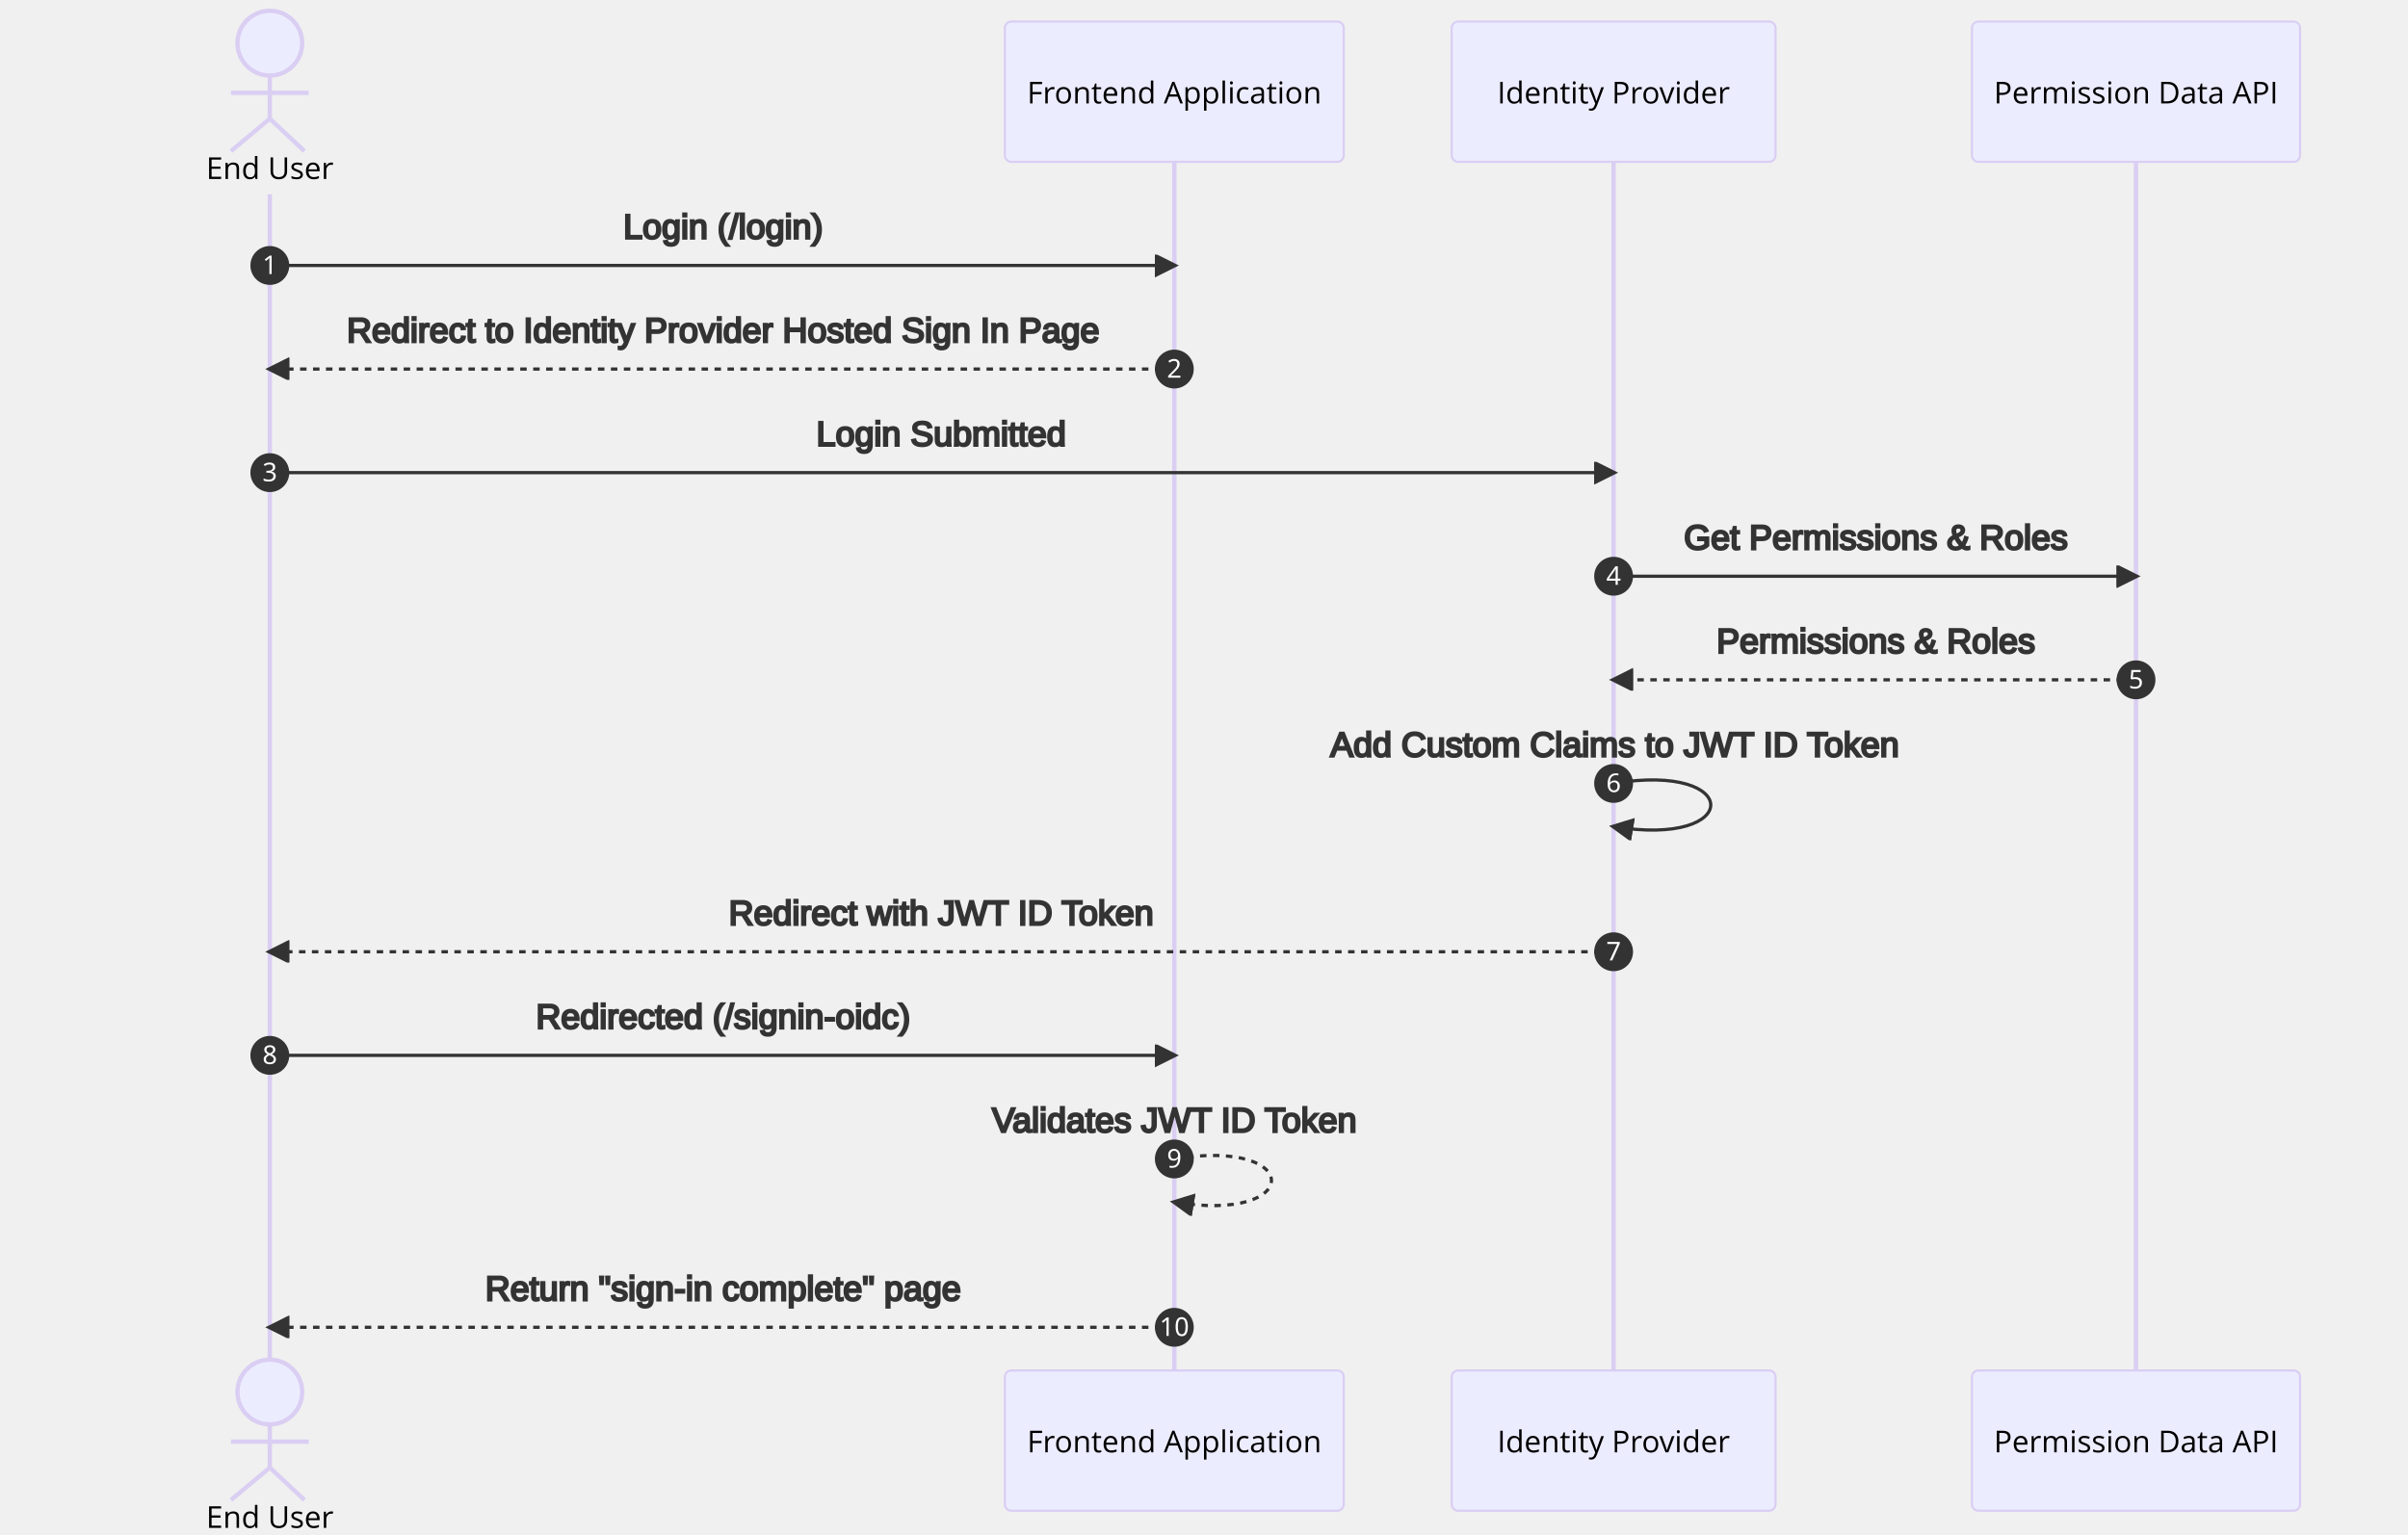
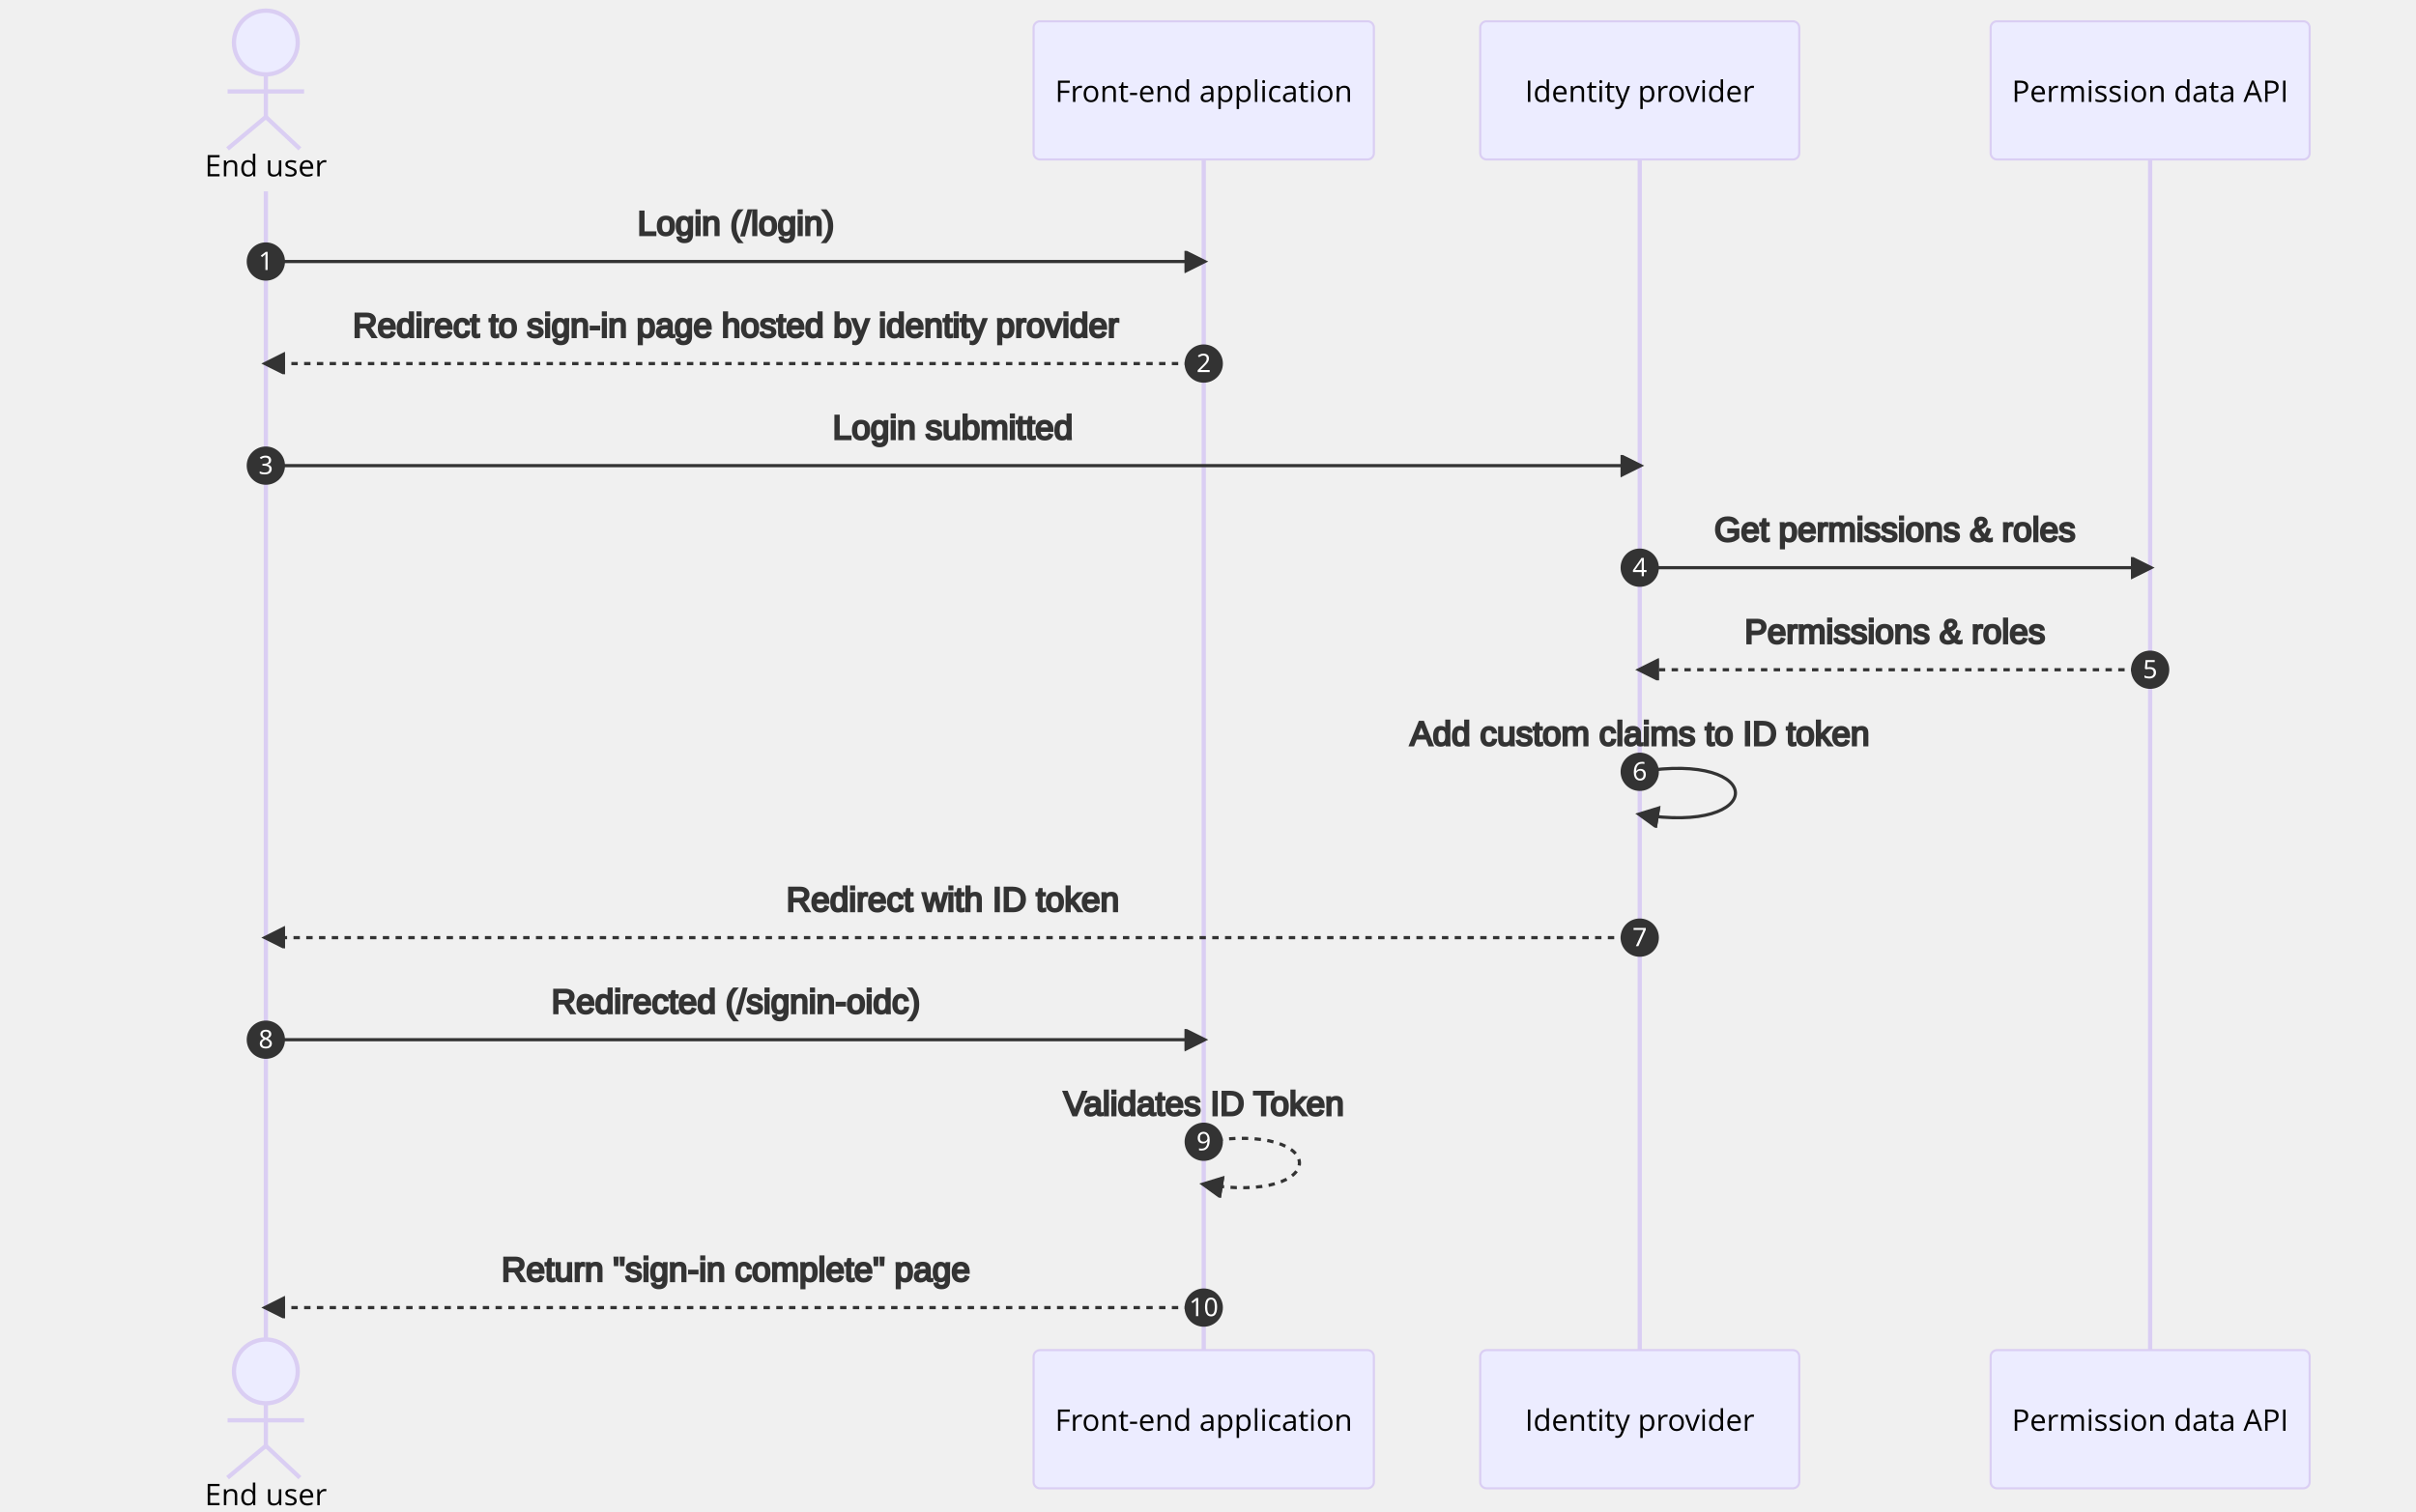
- <svg xmlns="http://www.w3.org/2000/svg" aria-labelledby="chart-title-graph-div chart-desc-graph-div" role="img" viewBox="-50 -10 1115.5 711" style="max-width: 1115.5px;" height="711" width="100%" id="graph-div">
+ <svg xmlns="http://www.w3.org/2000/svg" aria-labelledby="chart-title-graph-div chart-desc-graph-div" role="img" viewBox="-50 -10 1136 711" style="max-width: 1136px;" height="711" width="100%" id="graph-div">
  <style>#graph-div {font-family:"trebuchet ms",verdana,arial,sans-serif;font-size:16px;fill:#333;}#graph-div .error-icon{fill:#552222;}#graph-div .error-text{fill:#552222;stroke:#552222;}#graph-div .edge-thickness-normal{stroke-width:2px;}#graph-div .edge-thickness-thick{stroke-width:3.5px;}#graph-div .edge-pattern-solid{stroke-dasharray:0;}#graph-div .edge-pattern-dashed{stroke-dasharray:3;}#graph-div .edge-pattern-dotted{stroke-dasharray:2;}#graph-div .marker{fill:#333333;stroke:#333333;}#graph-div .marker.cross{stroke:#333333;}#graph-div svg{font-family:"trebuchet ms",verdana,arial,sans-serif;font-size:16px;}#graph-div .actor{stroke:hsl(259.626, 59.777%, 87.902%);fill:#ECECFF;}#graph-div text.actor&gt;tspan{fill:black;stroke:none;}#graph-div .actor-line{stroke:grey;}#graph-div .messageLine0{stroke-width:1.5;stroke-dasharray:none;stroke:#333;}#graph-div .messageLine1{stroke-width:1.5;stroke-dasharray:2,2;stroke:#333;}#graph-div #arrowhead path{fill:#333;stroke:#333;}#graph-div .sequenceNumber{fill:white;}#graph-div #sequencenumber{fill:#333;}#graph-div #crosshead path{fill:#333;stroke:#333;}#graph-div .messageText{fill:#333;stroke:#333;}#graph-div .labelBox{stroke:hsl(259.626, 59.777%, 87.902%);fill:#ECECFF;}#graph-div .labelText,#graph-div .labelText&gt;tspan{fill:black;stroke:none;}#graph-div .loopText,#graph-div .loopText&gt;tspan{fill:black;stroke:none;}#graph-div .loopLine{stroke-width:2px;stroke-dasharray:2,2;stroke:hsl(259.626, 59.777%, 87.902%);fill:hsl(259.626, 59.777%, 87.902%);}#graph-div .note{stroke:#aaaa33;fill:#fff5ad;}#graph-div .noteText,#graph-div .noteText&gt;tspan{fill:black;stroke:none;}#graph-div .activation0{fill:#f4f4f4;stroke:#666;}#graph-div .activation1{fill:#f4f4f4;stroke:#666;}#graph-div .activation2{fill:#f4f4f4;stroke:#666;}#graph-div .actorPopupMenu{position:absolute;}#graph-div .actorPopupMenuPanel{position:absolute;fill:#ECECFF;box-shadow:0px 8px 16px 0px rgba(0,0,0,0.2);filter:drop-shadow(3px 5px 2px rgb(0 0 0 / 0.4));}#graph-div .actor-man line{stroke:hsl(259.626, 59.777%, 87.902%);fill:#ECECFF;}#graph-div .actor-man circle,#graph-div line{stroke:hsl(259.626, 59.777%, 87.902%);fill:#ECECFF;stroke-width:2px;}#graph-div :root{--mermaid-font-family:"trebuchet ms",verdana,arial,sans-serif;}</style>
  <g />
  <defs>
    <symbol height="24" width="24" id="computer">
      <path d="M2 2v13h20v-13h-20zm18 11h-16v-9h16v9zm-10.228 6l.466-1h3.524l.467 1h-4.457zm14.228 3h-24l2-6h2.104l-1.33 4h18.45l-1.297-4h2.073l2 6zm-5-10h-14v-7h14v7z" transform="scale(.5)" />
    </symbol>
  </defs>
  <defs>
    <symbol clip-rule="evenodd" fill-rule="evenodd" id="database">
      <path d="M12.258.001l.256.004.255.005.253.008.251.01.249.012.247.015.246.016.242.019.241.02.239.023.236.024.233.027.231.028.229.031.225.032.223.034.22.036.217.038.214.04.211.041.208.043.205.045.201.046.198.048.194.05.191.051.187.053.183.054.18.056.175.057.172.059.168.06.163.061.16.063.155.064.15.066.074.033.073.033.071.034.07.034.069.035.068.035.067.035.066.035.064.036.064.036.062.036.06.036.06.037.058.037.058.037.055.038.055.038.053.038.052.038.051.039.05.039.048.039.047.039.045.04.044.04.043.04.041.04.04.041.039.041.037.041.036.041.034.041.033.042.032.042.03.042.029.042.027.042.026.043.024.043.023.043.021.043.02.043.018.044.017.043.015.044.013.044.012.044.011.045.009.044.007.045.006.045.004.045.002.045.001.045v17l-.001.045-.002.045-.004.045-.006.045-.007.045-.009.044-.011.045-.012.044-.013.044-.015.044-.017.043-.018.044-.02.043-.021.043-.023.043-.024.043-.026.043-.027.042-.029.042-.03.042-.032.042-.033.042-.034.041-.036.041-.037.041-.039.041-.04.041-.041.04-.043.04-.044.04-.045.04-.047.039-.048.039-.05.039-.051.039-.052.038-.053.038-.055.038-.055.038-.058.037-.058.037-.06.037-.06.036-.062.036-.064.036-.064.036-.066.035-.067.035-.068.035-.069.035-.07.034-.071.034-.073.033-.074.033-.15.066-.155.064-.16.063-.163.061-.168.06-.172.059-.175.057-.18.056-.183.054-.187.053-.191.051-.194.05-.198.048-.201.046-.205.045-.208.043-.211.041-.214.04-.217.038-.22.036-.223.034-.225.032-.229.031-.231.028-.233.027-.236.024-.239.023-.241.02-.242.019-.246.016-.247.015-.249.012-.251.01-.253.008-.255.005-.256.004-.258.001-.258-.001-.256-.004-.255-.005-.253-.008-.251-.01-.249-.012-.247-.015-.245-.016-.243-.019-.241-.02-.238-.023-.236-.024-.234-.027-.231-.028-.228-.031-.226-.032-.223-.034-.22-.036-.217-.038-.214-.04-.211-.041-.208-.043-.204-.045-.201-.046-.198-.048-.195-.05-.19-.051-.187-.053-.184-.054-.179-.056-.176-.057-.172-.059-.167-.06-.164-.061-.159-.063-.155-.064-.151-.066-.074-.033-.072-.033-.072-.034-.07-.034-.069-.035-.068-.035-.067-.035-.066-.035-.064-.036-.063-.036-.062-.036-.061-.036-.06-.037-.058-.037-.057-.037-.056-.038-.055-.038-.053-.038-.052-.038-.051-.039-.049-.039-.049-.039-.046-.039-.046-.04-.044-.04-.043-.04-.041-.04-.04-.041-.039-.041-.037-.041-.036-.041-.034-.041-.033-.042-.032-.042-.03-.042-.029-.042-.027-.042-.026-.043-.024-.043-.023-.043-.021-.043-.02-.043-.018-.044-.017-.043-.015-.044-.013-.044-.012-.044-.011-.045-.009-.044-.007-.045-.006-.045-.004-.045-.002-.045-.001-.045v-17l.001-.045.002-.045.004-.045.006-.045.007-.045.009-.044.011-.045.012-.044.013-.044.015-.044.017-.043.018-.044.02-.043.021-.043.023-.043.024-.043.026-.043.027-.042.029-.042.03-.042.032-.042.033-.042.034-.041.036-.041.037-.041.039-.041.04-.041.041-.04.043-.04.044-.04.046-.04.046-.039.049-.039.049-.039.051-.039.052-.038.053-.038.055-.038.056-.038.057-.037.058-.037.06-.037.061-.036.062-.036.063-.036.064-.036.066-.035.067-.035.068-.035.069-.035.07-.034.072-.034.072-.033.074-.033.151-.066.155-.064.159-.063.164-.061.167-.06.172-.059.176-.057.179-.056.184-.054.187-.053.19-.051.195-.05.198-.048.201-.046.204-.045.208-.043.211-.041.214-.04.217-.038.22-.036.223-.034.226-.032.228-.031.231-.028.234-.027.236-.024.238-.023.241-.02.243-.019.245-.016.247-.015.249-.012.251-.01.253-.008.255-.005.256-.004.258-.001.258.001zm-9.258 20.499v.01l.001.021.003.021.004.022.005.021.006.022.007.022.009.023.01.022.011.023.012.023.013.023.015.023.016.024.017.023.018.024.019.024.021.024.022.025.023.024.024.025.052.049.056.05.061.051.066.051.07.051.075.051.079.052.084.052.088.052.092.052.097.052.102.051.105.052.11.052.114.051.119.051.123.051.127.05.131.05.135.05.139.048.144.049.147.047.152.047.155.047.16.045.163.045.167.043.171.043.176.041.178.041.183.039.187.039.19.037.194.035.197.035.202.033.204.031.209.03.212.029.216.027.219.025.222.024.226.021.23.02.233.018.236.016.24.015.243.012.246.01.249.008.253.005.256.004.259.001.26-.001.257-.004.254-.005.25-.008.247-.011.244-.012.241-.014.237-.016.233-.018.231-.021.226-.021.224-.024.22-.026.216-.027.212-.028.21-.031.205-.031.202-.034.198-.034.194-.036.191-.037.187-.039.183-.04.179-.04.175-.042.172-.043.168-.044.163-.045.16-.046.155-.046.152-.047.148-.048.143-.049.139-.049.136-.05.131-.05.126-.05.123-.051.118-.052.114-.051.11-.052.106-.052.101-.052.096-.052.092-.052.088-.053.083-.051.079-.052.074-.052.07-.051.065-.051.06-.051.056-.05.051-.05.023-.024.023-.025.021-.024.02-.024.019-.024.018-.024.017-.024.015-.023.014-.024.013-.023.012-.023.01-.023.01-.022.008-.022.006-.022.006-.022.004-.022.004-.021.001-.021.001-.021v-4.127l-.077.055-.08.053-.083.054-.085.053-.087.052-.09.052-.093.051-.095.05-.097.05-.1.049-.102.049-.105.048-.106.047-.109.047-.111.046-.114.045-.115.045-.118.044-.12.043-.122.042-.124.042-.126.041-.128.04-.13.04-.132.038-.134.038-.135.037-.138.037-.139.035-.142.035-.143.034-.144.033-.147.032-.148.031-.15.03-.151.03-.153.029-.154.027-.156.027-.158.026-.159.025-.161.024-.162.023-.163.022-.165.021-.166.02-.167.019-.169.018-.169.017-.171.016-.173.015-.173.014-.175.013-.175.012-.177.011-.178.01-.179.008-.179.008-.181.006-.182.005-.182.004-.184.003-.184.002h-.37l-.184-.002-.184-.003-.182-.004-.182-.005-.181-.006-.179-.008-.179-.008-.178-.01-.176-.011-.176-.012-.175-.013-.173-.014-.172-.015-.171-.016-.17-.017-.169-.018-.167-.019-.166-.02-.165-.021-.163-.022-.162-.023-.161-.024-.159-.025-.157-.026-.156-.027-.155-.027-.153-.029-.151-.03-.15-.03-.148-.031-.146-.032-.145-.033-.143-.034-.141-.035-.14-.035-.137-.037-.136-.037-.134-.038-.132-.038-.13-.04-.128-.04-.126-.041-.124-.042-.122-.042-.12-.044-.117-.043-.116-.045-.113-.045-.112-.046-.109-.047-.106-.047-.105-.048-.102-.049-.1-.049-.097-.05-.095-.05-.093-.052-.09-.051-.087-.052-.085-.053-.083-.054-.08-.054-.077-.054v4.127zm0-5.654v.011l.001.021.003.021.004.021.005.022.006.022.007.022.009.022.01.022.011.023.012.023.013.023.015.024.016.023.017.024.018.024.019.024.021.024.022.024.023.025.024.024.052.05.056.05.061.05.066.051.07.051.075.052.079.051.084.052.088.052.092.052.097.052.102.052.105.052.11.051.114.051.119.052.123.05.127.051.131.05.135.049.139.049.144.048.147.048.152.047.155.046.16.045.163.045.167.044.171.042.176.042.178.04.183.04.187.038.19.037.194.036.197.034.202.033.204.032.209.03.212.028.216.027.219.025.222.024.226.022.23.02.233.018.236.016.24.014.243.012.246.01.249.008.253.006.256.003.259.001.26-.001.257-.003.254-.006.25-.008.247-.01.244-.012.241-.015.237-.016.233-.018.231-.02.226-.022.224-.024.22-.025.216-.027.212-.029.21-.03.205-.032.202-.033.198-.035.194-.036.191-.037.187-.039.183-.039.179-.041.175-.042.172-.043.168-.044.163-.045.16-.045.155-.047.152-.047.148-.048.143-.048.139-.05.136-.049.131-.05.126-.051.123-.051.118-.051.114-.052.11-.052.106-.052.101-.052.096-.052.092-.052.088-.052.083-.052.079-.052.074-.051.07-.052.065-.051.06-.05.056-.051.051-.049.023-.025.023-.024.021-.025.02-.024.019-.024.018-.024.017-.024.015-.023.014-.023.013-.024.012-.022.01-.023.01-.023.008-.022.006-.022.006-.022.004-.021.004-.022.001-.021.001-.021v-4.139l-.077.054-.08.054-.083.054-.085.052-.087.053-.09.051-.093.051-.095.051-.097.05-.1.049-.102.049-.105.048-.106.047-.109.047-.111.046-.114.045-.115.044-.118.044-.12.044-.122.042-.124.042-.126.041-.128.04-.13.039-.132.039-.134.038-.135.037-.138.036-.139.036-.142.035-.143.033-.144.033-.147.033-.148.031-.15.03-.151.03-.153.028-.154.028-.156.027-.158.026-.159.025-.161.024-.162.023-.163.022-.165.021-.166.02-.167.019-.169.018-.169.017-.171.016-.173.015-.173.014-.175.013-.175.012-.177.011-.178.009-.179.009-.179.007-.181.007-.182.005-.182.004-.184.003-.184.002h-.37l-.184-.002-.184-.003-.182-.004-.182-.005-.181-.007-.179-.007-.179-.009-.178-.009-.176-.011-.176-.012-.175-.013-.173-.014-.172-.015-.171-.016-.17-.017-.169-.018-.167-.019-.166-.02-.165-.021-.163-.022-.162-.023-.161-.024-.159-.025-.157-.026-.156-.027-.155-.028-.153-.028-.151-.03-.15-.03-.148-.031-.146-.033-.145-.033-.143-.033-.141-.035-.14-.036-.137-.036-.136-.037-.134-.038-.132-.039-.13-.039-.128-.04-.126-.041-.124-.042-.122-.043-.12-.043-.117-.044-.116-.044-.113-.046-.112-.046-.109-.046-.106-.047-.105-.048-.102-.049-.1-.049-.097-.05-.095-.051-.093-.051-.09-.051-.087-.053-.085-.052-.083-.054-.08-.054-.077-.054v4.139zm0-5.666v.011l.001.02.003.022.004.021.005.022.006.021.007.022.009.023.01.022.011.023.012.023.013.023.015.023.016.024.017.024.018.023.019.024.021.025.022.024.023.024.024.025.052.05.056.05.061.05.066.051.07.051.075.052.079.051.084.052.088.052.092.052.097.052.102.052.105.051.11.052.114.051.119.051.123.051.127.05.131.05.135.05.139.049.144.048.147.048.152.047.155.046.16.045.163.045.167.043.171.043.176.042.178.04.183.04.187.038.19.037.194.036.197.034.202.033.204.032.209.03.212.028.216.027.219.025.222.024.226.021.23.02.233.018.236.017.24.014.243.012.246.01.249.008.253.006.256.003.259.001.26-.001.257-.003.254-.006.25-.008.247-.01.244-.013.241-.014.237-.016.233-.018.231-.02.226-.022.224-.024.22-.025.216-.027.212-.029.21-.03.205-.032.202-.033.198-.035.194-.036.191-.037.187-.039.183-.039.179-.041.175-.042.172-.043.168-.044.163-.045.16-.045.155-.047.152-.047.148-.048.143-.049.139-.049.136-.049.131-.051.126-.05.123-.051.118-.052.114-.051.11-.052.106-.052.101-.052.096-.052.092-.052.088-.052.083-.052.079-.052.074-.052.07-.051.065-.051.06-.051.056-.05.051-.049.023-.025.023-.025.021-.024.02-.024.019-.024.018-.024.017-.024.015-.023.014-.024.013-.023.012-.023.01-.022.01-.023.008-.022.006-.022.006-.022.004-.022.004-.021.001-.021.001-.021v-4.153l-.077.054-.08.054-.083.053-.085.053-.087.053-.09.051-.093.051-.095.051-.097.05-.1.049-.102.048-.105.048-.106.048-.109.046-.111.046-.114.046-.115.044-.118.044-.12.043-.122.043-.124.042-.126.041-.128.04-.13.039-.132.039-.134.038-.135.037-.138.036-.139.036-.142.034-.143.034-.144.033-.147.032-.148.032-.15.03-.151.03-.153.028-.154.028-.156.027-.158.026-.159.024-.161.024-.162.023-.163.023-.165.021-.166.02-.167.019-.169.018-.169.017-.171.016-.173.015-.173.014-.175.013-.175.012-.177.01-.178.01-.179.009-.179.007-.181.006-.182.006-.182.004-.184.003-.184.001-.185.001-.185-.001-.184-.001-.184-.003-.182-.004-.182-.006-.181-.006-.179-.007-.179-.009-.178-.01-.176-.01-.176-.012-.175-.013-.173-.014-.172-.015-.171-.016-.17-.017-.169-.018-.167-.019-.166-.02-.165-.021-.163-.023-.162-.023-.161-.024-.159-.024-.157-.026-.156-.027-.155-.028-.153-.028-.151-.03-.15-.03-.148-.032-.146-.032-.145-.033-.143-.034-.141-.034-.14-.036-.137-.036-.136-.037-.134-.038-.132-.039-.13-.039-.128-.041-.126-.041-.124-.041-.122-.043-.12-.043-.117-.044-.116-.044-.113-.046-.112-.046-.109-.046-.106-.048-.105-.048-.102-.048-.1-.05-.097-.049-.095-.051-.093-.051-.09-.052-.087-.052-.085-.053-.083-.053-.08-.054-.077-.054v4.153zm8.74-8.179l-.257.004-.254.005-.25.008-.247.011-.244.012-.241.014-.237.016-.233.018-.231.021-.226.022-.224.023-.22.026-.216.027-.212.028-.21.031-.205.032-.202.033-.198.034-.194.036-.191.038-.187.038-.183.04-.179.041-.175.042-.172.043-.168.043-.163.045-.16.046-.155.046-.152.048-.148.048-.143.048-.139.049-.136.05-.131.05-.126.051-.123.051-.118.051-.114.052-.11.052-.106.052-.101.052-.096.052-.092.052-.088.052-.083.052-.079.052-.074.051-.07.052-.065.051-.06.05-.056.05-.051.05-.023.025-.023.024-.021.024-.02.025-.019.024-.018.024-.017.023-.015.024-.014.023-.013.023-.012.023-.01.023-.01.022-.008.022-.006.023-.006.021-.004.022-.004.021-.001.021-.001.021.001.021.001.021.004.021.004.022.006.021.006.023.008.022.01.022.01.023.012.023.013.023.014.023.015.024.017.023.018.024.019.024.02.025.021.024.023.024.023.025.051.05.056.05.06.05.065.051.07.052.074.051.079.052.083.052.088.052.092.052.096.052.101.052.106.052.11.052.114.052.118.051.123.051.126.051.131.05.136.05.139.049.143.048.148.048.152.048.155.046.16.046.163.045.168.043.172.043.175.042.179.041.183.04.187.038.191.038.194.036.198.034.202.033.205.032.21.031.212.028.216.027.22.026.224.023.226.022.231.021.233.018.237.016.241.014.244.012.247.011.25.008.254.005.257.004.26.001.26-.001.257-.004.254-.005.25-.008.247-.011.244-.012.241-.014.237-.016.233-.018.231-.021.226-.022.224-.023.22-.026.216-.027.212-.028.21-.031.205-.032.202-.033.198-.034.194-.036.191-.038.187-.038.183-.04.179-.041.175-.042.172-.043.168-.043.163-.045.16-.046.155-.046.152-.048.148-.048.143-.048.139-.049.136-.05.131-.05.126-.051.123-.051.118-.051.114-.052.11-.052.106-.052.101-.052.096-.052.092-.052.088-.052.083-.052.079-.052.074-.051.07-.052.065-.051.06-.05.056-.05.051-.05.023-.025.023-.024.021-.024.02-.025.019-.024.018-.024.017-.023.015-.024.014-.023.013-.023.012-.023.01-.023.01-.022.008-.022.006-.023.006-.021.004-.022.004-.021.001-.021.001-.021-.001-.021-.001-.021-.004-.021-.004-.022-.006-.021-.006-.023-.008-.022-.01-.022-.01-.023-.012-.023-.013-.023-.014-.023-.015-.024-.017-.023-.018-.024-.019-.024-.02-.025-.021-.024-.023-.024-.023-.025-.051-.05-.056-.05-.06-.05-.065-.051-.07-.052-.074-.051-.079-.052-.083-.052-.088-.052-.092-.052-.096-.052-.101-.052-.106-.052-.11-.052-.114-.052-.118-.051-.123-.051-.126-.051-.131-.05-.136-.05-.139-.049-.143-.048-.148-.048-.152-.048-.155-.046-.16-.046-.163-.045-.168-.043-.172-.043-.175-.042-.179-.041-.183-.04-.187-.038-.191-.038-.194-.036-.198-.034-.202-.033-.205-.032-.21-.031-.212-.028-.216-.027-.22-.026-.224-.023-.226-.022-.231-.021-.233-.018-.237-.016-.241-.014-.244-.012-.247-.011-.25-.008-.254-.005-.257-.004-.26-.001-.26.001z" transform="scale(.5)" />
    </symbol>
  </defs>
  <defs>
    <symbol height="24" width="24" id="clock">
      <path d="M12 2c5.514 0 10 4.486 10 10s-4.486 10-10 10-10-4.486-10-10 4.486-10 10-10zm0-2c-6.627 0-12 5.373-12 12s5.373 12 12 12 12-5.373 12-12-5.373-12-12-12zm5.848 12.459c.202.038.202.333.001.372-1.907.361-6.045 1.111-6.547 1.111-.719 0-1.301-.582-1.301-1.301 0-.512.77-5.447 1.125-7.445.034-.192.312-.181.343.014l.985 6.238 5.394 1.011z" transform="scale(.5)" />
    </symbol>
  </defs>
-   <line stroke="#999" stroke-width="0.5px" class="200" y2="645" x2="75" y1="80" x1="75" id="actor9" />
+   <line stroke="#999" stroke-width="0.5px" class="200" y2="645" x2="75" y1="80" x1="75" id="actor177" />
  <g class="actor-man">
-     <line y2="45" x2="75" y1="25" x1="75" id="actor-man-torso9" />
-     <line y2="33" x2="93" y1="33" x1="57" id="actor-man-arms9" />
+     <line y2="45" x2="75" y1="25" x1="75" id="actor-man-torso177" />
+     <line y2="33" x2="93" y1="33" x1="57" id="actor-man-arms177" />
    <line y2="45" x2="75" y1="60" x1="57" />
    <line y2="60" x2="91" y1="45" x1="75" />
    <circle height="65" width="150" r="15" cy="10" cx="75" />
    <text style="text-anchor: middle; font-size: 14px; font-weight: 400; font-family: &quot;Open Sans&quot;, sans-serif;" class="actor" alignment-baseline="central" dominant-baseline="central" y="67.5" x="75">
-       <tspan dy="0" x="75">End User</tspan>
+       <tspan dy="0" x="75">End user</tspan>
    </text>
  </g>
  <g>
-     <line stroke="#999" stroke-width="0.5px" class="200" y2="645" x2="494" y1="5" x1="494" id="actor10" />
-     <g id="root-10">
-       <rect class="actor" ry="3" rx="3" height="65" width="157" stroke="#666" fill="#eaeaea" y="0" x="415.5" />
-       <text style="text-anchor: middle; font-size: 14px; font-weight: 400; font-family: &quot;Open Sans&quot;, sans-serif;" class="actor" alignment-baseline="central" dominant-baseline="central" y="32.5" x="494">
-         <tspan dy="0" x="494">Frontend Application</tspan>
+     <line stroke="#999" stroke-width="0.5px" class="200" y2="645" x2="516" y1="5" x1="516" id="actor178" />
+     <g id="root-178">
+       <rect class="actor" ry="3" rx="3" height="65" width="160" stroke="#666" fill="#eaeaea" y="0" x="436" />
+       <text style="text-anchor: middle; font-size: 14px; font-weight: 400; font-family: &quot;Open Sans&quot;, sans-serif;" class="actor" alignment-baseline="central" dominant-baseline="central" y="32.5" x="516">
+         <tspan dy="0" x="516">Front-end application</tspan>
      </text>
    </g>
  </g>
  <g>
-     <line stroke="#999" stroke-width="0.5px" class="200" y2="645" x2="697.5" y1="5" x1="697.5" id="actor11" />
-     <g id="root-11">
-       <rect class="actor" ry="3" rx="3" height="65" width="150" stroke="#666" fill="#eaeaea" y="0" x="622.5" />
-       <text style="text-anchor: middle; font-size: 14px; font-weight: 400; font-family: &quot;Open Sans&quot;, sans-serif;" class="actor" alignment-baseline="central" dominant-baseline="central" y="32.5" x="697.5">
-         <tspan dy="0" x="697.5">Identity Provider</tspan>
+     <line stroke="#999" stroke-width="0.5px" class="200" y2="645" x2="721" y1="5" x1="721" id="actor179" />
+     <g id="root-179">
+       <rect class="actor" ry="3" rx="3" height="65" width="150" stroke="#666" fill="#eaeaea" y="0" x="646" />
+       <text style="text-anchor: middle; font-size: 14px; font-weight: 400; font-family: &quot;Open Sans&quot;, sans-serif;" class="actor" alignment-baseline="central" dominant-baseline="central" y="32.5" x="721">
+         <tspan dy="0" x="721">Identity provider</tspan>
      </text>
    </g>
  </g>
  <g>
-     <line stroke="#999" stroke-width="0.5px" class="200" y2="645" x2="939.5" y1="5" x1="939.5" id="actor12" />
-     <g id="root-12">
-       <rect class="actor" ry="3" rx="3" height="65" width="152" stroke="#666" fill="#eaeaea" y="0" x="863.5" />
-       <text style="text-anchor: middle; font-size: 14px; font-weight: 400; font-family: &quot;Open Sans&quot;, sans-serif;" class="actor" alignment-baseline="central" dominant-baseline="central" y="32.5" x="939.5">
-         <tspan dy="0" x="939.5">Permission Data API</tspan>
+     <line stroke="#999" stroke-width="0.5px" class="200" y2="645" x2="961" y1="5" x1="961" id="actor180" />
+     <g id="root-180">
+       <rect class="actor" ry="3" rx="3" height="65" width="150" stroke="#666" fill="#eaeaea" y="0" x="886" />
+       <text style="text-anchor: middle; font-size: 14px; font-weight: 400; font-family: &quot;Open Sans&quot;, sans-serif;" class="actor" alignment-baseline="central" dominant-baseline="central" y="32.5" x="961">
+         <tspan dy="0" x="961">Permission data API</tspan>
      </text>
    </g>
  </g>
  <defs>
    <marker orient="auto" markerHeight="12" markerWidth="12" markerUnits="userSpaceOnUse" refY="5" refX="9" id="arrowhead">
      <path d="M 0 0 L 10 5 L 0 10 z" />
    </marker>
  </defs>
  <defs>
    <marker refY="4" refX="16" orient="auto" markerHeight="8" markerWidth="15" id="crosshead">
      <path style="stroke-dasharray: 0, 0;" d="M 9,2 V 6 L16,4 Z" stroke-width="1px" stroke="#000000" fill="black" />
      <path style="stroke-dasharray: 0, 0;" d="M 0,1 L 6,7 M 6,1 L 0,7" stroke-width="1px" stroke="#000000" fill="none" />
    </marker>
  </defs>
  <defs>
    <marker orient="auto" markerHeight="28" markerWidth="20" refY="7" refX="18" id="filled-head">
      <path d="M 18,7 L9,13 L14,7 L9,1 Z" />
    </marker>
  </defs>
  <defs>
    <marker orient="auto" markerHeight="40" markerWidth="60" refY="15" refX="15" id="sequencenumber">
      <circle r="6" cy="15" cx="15" />
    </marker>
  </defs>
-   <text style="font-family: &quot;trebuchet ms&quot;, verdana, arial, sans-serif; font-size: 16px; font-weight: 400;" dy="1em" class="messageText" alignment-baseline="middle" dominant-baseline="middle" text-anchor="middle" y="80" x="285">Login (/login)</text>
-   <line style="fill: none;" marker-start="url(#sequencenumber)" marker-end="url(#arrowhead)" stroke="none" stroke-width="2" class="messageLine0" y2="113" x2="494" y1="113" x1="75" />
+   <text style="font-family: &quot;trebuchet ms&quot;, verdana, arial, sans-serif; font-size: 16px; font-weight: 400;" dy="1em" class="messageText" alignment-baseline="middle" dominant-baseline="middle" text-anchor="middle" y="80" x="296">Login (/login)</text>
+   <line style="fill: none;" marker-start="url(#sequencenumber)" marker-end="url(#arrowhead)" stroke="none" stroke-width="2" class="messageLine0" y2="113" x2="516" y1="113" x1="75" />
  <text class="sequenceNumber" textLength="16px" text-anchor="middle" font-size="12px" font-family="sans-serif" y="117" x="75">1</text>
-   <text style="font-family: &quot;trebuchet ms&quot;, verdana, arial, sans-serif; font-size: 16px; font-weight: 400;" dy="1em" class="messageText" alignment-baseline="middle" dominant-baseline="middle" text-anchor="middle" y="128" x="285">Redirect to Identity Provider Hosted Sign In Page</text>
-   <line style="stroke-dasharray: 3, 3; fill: none;" marker-start="url(#sequencenumber)" marker-end="url(#arrowhead)" stroke="none" stroke-width="2" class="messageLine1" y2="161" x2="75" y1="161" x1="494" />
-   <text class="sequenceNumber" textLength="16px" text-anchor="middle" font-size="12px" font-family="sans-serif" y="165" x="494">2</text>
-   <text style="font-family: &quot;trebuchet ms&quot;, verdana, arial, sans-serif; font-size: 16px; font-weight: 400;" dy="1em" class="messageText" alignment-baseline="middle" dominant-baseline="middle" text-anchor="middle" y="176" x="386">Login Submitted</text>
-   <line style="fill: none;" marker-start="url(#sequencenumber)" marker-end="url(#arrowhead)" stroke="none" stroke-width="2" class="messageLine0" y2="209" x2="697.5" y1="209" x1="75" />
+   <text style="font-family: &quot;trebuchet ms&quot;, verdana, arial, sans-serif; font-size: 16px; font-weight: 400;" dy="1em" class="messageText" alignment-baseline="middle" dominant-baseline="middle" text-anchor="middle" y="128" x="296">Redirect to sign-in page hosted by identity provider</text>
+   <line style="stroke-dasharray: 3, 3; fill: none;" marker-start="url(#sequencenumber)" marker-end="url(#arrowhead)" stroke="none" stroke-width="2" class="messageLine1" y2="161" x2="75" y1="161" x1="516" />
+   <text class="sequenceNumber" textLength="16px" text-anchor="middle" font-size="12px" font-family="sans-serif" y="165" x="516">2</text>
+   <text style="font-family: &quot;trebuchet ms&quot;, verdana, arial, sans-serif; font-size: 16px; font-weight: 400;" dy="1em" class="messageText" alignment-baseline="middle" dominant-baseline="middle" text-anchor="middle" y="176" x="398">Login submitted</text>
+   <line style="fill: none;" marker-start="url(#sequencenumber)" marker-end="url(#arrowhead)" stroke="none" stroke-width="2" class="messageLine0" y2="209" x2="721" y1="209" x1="75" />
  <text class="sequenceNumber" textLength="16px" text-anchor="middle" font-size="12px" font-family="sans-serif" y="213" x="75">3</text>
-   <text style="font-family: &quot;trebuchet ms&quot;, verdana, arial, sans-serif; font-size: 16px; font-weight: 400;" dy="1em" class="messageText" alignment-baseline="middle" dominant-baseline="middle" text-anchor="middle" y="224" x="819">Get Permissions &amp; Roles</text>
-   <line style="fill: none;" marker-start="url(#sequencenumber)" marker-end="url(#arrowhead)" stroke="none" stroke-width="2" class="messageLine0" y2="257" x2="939.5" y1="257" x1="697.5" />
-   <text class="sequenceNumber" textLength="16px" text-anchor="middle" font-size="12px" font-family="sans-serif" y="261" x="697.5">4</text>
-   <text style="font-family: &quot;trebuchet ms&quot;, verdana, arial, sans-serif; font-size: 16px; font-weight: 400;" dy="1em" class="messageText" alignment-baseline="middle" dominant-baseline="middle" text-anchor="middle" y="272" x="819">Permissions &amp; Roles</text>
-   <line style="stroke-dasharray: 3, 3; fill: none;" marker-start="url(#sequencenumber)" marker-end="url(#arrowhead)" stroke="none" stroke-width="2" class="messageLine1" y2="305" x2="697.5" y1="305" x1="939.5" />
-   <text class="sequenceNumber" textLength="16px" text-anchor="middle" font-size="12px" font-family="sans-serif" y="309" x="939.5">5</text>
-   <text style="font-family: &quot;trebuchet ms&quot;, verdana, arial, sans-serif; font-size: 16px; font-weight: 400;" dy="1em" class="messageText" alignment-baseline="middle" dominant-baseline="middle" text-anchor="middle" y="320" x="698">Add Custom Claims to JWT ID Token</text>
-   <path style="fill: none;" marker-start="url(#sequencenumber)" marker-end="url(#arrowhead)" stroke="none" stroke-width="2" class="messageLine0" d="M 697.5,353 C 757.5,343 757.5,383 697.5,373" />
-   <text class="sequenceNumber" textLength="16px" text-anchor="middle" font-size="12px" font-family="sans-serif" y="357" x="697.5">6</text>
-   <text style="font-family: &quot;trebuchet ms&quot;, verdana, arial, sans-serif; font-size: 16px; font-weight: 400;" dy="1em" class="messageText" alignment-baseline="middle" dominant-baseline="middle" text-anchor="middle" y="398" x="386">Redirect with JWT ID Token</text>
-   <line style="stroke-dasharray: 3, 3; fill: none;" marker-start="url(#sequencenumber)" marker-end="url(#arrowhead)" stroke="none" stroke-width="2" class="messageLine1" y2="431" x2="75" y1="431" x1="697.5" />
-   <text class="sequenceNumber" textLength="16px" text-anchor="middle" font-size="12px" font-family="sans-serif" y="435" x="697.5">7</text>
-   <text style="font-family: &quot;trebuchet ms&quot;, verdana, arial, sans-serif; font-size: 16px; font-weight: 400;" dy="1em" class="messageText" alignment-baseline="middle" dominant-baseline="middle" text-anchor="middle" y="446" x="285">Redirected (/signin-oidc)</text>
-   <line style="fill: none;" marker-start="url(#sequencenumber)" marker-end="url(#arrowhead)" stroke="none" stroke-width="2" class="messageLine0" y2="479" x2="494" y1="479" x1="75" />
+   <text style="font-family: &quot;trebuchet ms&quot;, verdana, arial, sans-serif; font-size: 16px; font-weight: 400;" dy="1em" class="messageText" alignment-baseline="middle" dominant-baseline="middle" text-anchor="middle" y="224" x="841">Get permissions &amp; roles</text>
+   <line style="fill: none;" marker-start="url(#sequencenumber)" marker-end="url(#arrowhead)" stroke="none" stroke-width="2" class="messageLine0" y2="257" x2="961" y1="257" x1="721" />
+   <text class="sequenceNumber" textLength="16px" text-anchor="middle" font-size="12px" font-family="sans-serif" y="261" x="721">4</text>
+   <text style="font-family: &quot;trebuchet ms&quot;, verdana, arial, sans-serif; font-size: 16px; font-weight: 400;" dy="1em" class="messageText" alignment-baseline="middle" dominant-baseline="middle" text-anchor="middle" y="272" x="841">Permissions &amp; roles</text>
+   <line style="stroke-dasharray: 3, 3; fill: none;" marker-start="url(#sequencenumber)" marker-end="url(#arrowhead)" stroke="none" stroke-width="2" class="messageLine1" y2="305" x2="721" y1="305" x1="961" />
+   <text class="sequenceNumber" textLength="16px" text-anchor="middle" font-size="12px" font-family="sans-serif" y="309" x="961">5</text>
+   <text style="font-family: &quot;trebuchet ms&quot;, verdana, arial, sans-serif; font-size: 16px; font-weight: 400;" dy="1em" class="messageText" alignment-baseline="middle" dominant-baseline="middle" text-anchor="middle" y="320" x="721">Add custom claims to ID token</text>
+   <path style="fill: none;" marker-start="url(#sequencenumber)" marker-end="url(#arrowhead)" stroke="none" stroke-width="2" class="messageLine0" d="M 721,353 C 781,343 781,383 721,373" />
+   <text class="sequenceNumber" textLength="16px" text-anchor="middle" font-size="12px" font-family="sans-serif" y="357" x="721">6</text>
+   <text style="font-family: &quot;trebuchet ms&quot;, verdana, arial, sans-serif; font-size: 16px; font-weight: 400;" dy="1em" class="messageText" alignment-baseline="middle" dominant-baseline="middle" text-anchor="middle" y="398" x="398">Redirect with ID token</text>
+   <line style="stroke-dasharray: 3, 3; fill: none;" marker-start="url(#sequencenumber)" marker-end="url(#arrowhead)" stroke="none" stroke-width="2" class="messageLine1" y2="431" x2="75" y1="431" x1="721" />
+   <text class="sequenceNumber" textLength="16px" text-anchor="middle" font-size="12px" font-family="sans-serif" y="435" x="721">7</text>
+   <text style="font-family: &quot;trebuchet ms&quot;, verdana, arial, sans-serif; font-size: 16px; font-weight: 400;" dy="1em" class="messageText" alignment-baseline="middle" dominant-baseline="middle" text-anchor="middle" y="446" x="296">Redirected (/signin-oidc)</text>
+   <line style="fill: none;" marker-start="url(#sequencenumber)" marker-end="url(#arrowhead)" stroke="none" stroke-width="2" class="messageLine0" y2="479" x2="516" y1="479" x1="75" />
  <text class="sequenceNumber" textLength="16px" text-anchor="middle" font-size="12px" font-family="sans-serif" y="483" x="75">8</text>
-   <text style="font-family: &quot;trebuchet ms&quot;, verdana, arial, sans-serif; font-size: 16px; font-weight: 400;" dy="1em" class="messageText" alignment-baseline="middle" dominant-baseline="middle" text-anchor="middle" y="494" x="494">Validates JWT ID Token</text>
-   <path style="stroke-dasharray: 3, 3; fill: none;" marker-start="url(#sequencenumber)" marker-end="url(#arrowhead)" stroke="none" stroke-width="2" class="messageLine1" d="M 494,527 C 554,517 554,557 494,547" />
-   <text class="sequenceNumber" textLength="16px" text-anchor="middle" font-size="12px" font-family="sans-serif" y="531" x="494">9</text>
-   <text style="font-family: &quot;trebuchet ms&quot;, verdana, arial, sans-serif; font-size: 16px; font-weight: 400;" dy="1em" class="messageText" alignment-baseline="middle" dominant-baseline="middle" text-anchor="middle" y="572" x="285">Return "sign-in complete" page</text>
-   <line style="stroke-dasharray: 3, 3; fill: none;" marker-start="url(#sequencenumber)" marker-end="url(#arrowhead)" stroke="none" stroke-width="2" class="messageLine1" y2="605" x2="75" y1="605" x1="494" />
-   <text class="sequenceNumber" textLength="16px" text-anchor="middle" font-size="12px" font-family="sans-serif" y="609" x="494">10</text>
+   <text style="font-family: &quot;trebuchet ms&quot;, verdana, arial, sans-serif; font-size: 16px; font-weight: 400;" dy="1em" class="messageText" alignment-baseline="middle" dominant-baseline="middle" text-anchor="middle" y="494" x="516">Validates ID Token</text>
+   <path style="stroke-dasharray: 3, 3; fill: none;" marker-start="url(#sequencenumber)" marker-end="url(#arrowhead)" stroke="none" stroke-width="2" class="messageLine1" d="M 516,527 C 576,517 576,557 516,547" />
+   <text class="sequenceNumber" textLength="16px" text-anchor="middle" font-size="12px" font-family="sans-serif" y="531" x="516">9</text>
+   <text style="font-family: &quot;trebuchet ms&quot;, verdana, arial, sans-serif; font-size: 16px; font-weight: 400;" dy="1em" class="messageText" alignment-baseline="middle" dominant-baseline="middle" text-anchor="middle" y="572" x="296">Return "sign-in complete" page</text>
+   <line style="stroke-dasharray: 3, 3; fill: none;" marker-start="url(#sequencenumber)" marker-end="url(#arrowhead)" stroke="none" stroke-width="2" class="messageLine1" y2="605" x2="75" y1="605" x1="516" />
+   <text class="sequenceNumber" textLength="16px" text-anchor="middle" font-size="12px" font-family="sans-serif" y="609" x="516">10</text>
  <g class="actor-man">
-     <line y2="670" x2="75" y1="650" x1="75" id="actor-man-torso12" />
-     <line y2="658" x2="93" y1="658" x1="57" id="actor-man-arms12" />
+     <line y2="670" x2="75" y1="650" x1="75" id="actor-man-torso180" />
+     <line y2="658" x2="93" y1="658" x1="57" id="actor-man-arms180" />
    <line y2="670" x2="75" y1="685" x1="57" />
    <line y2="685" x2="91" y1="670" x1="75" />
    <circle height="65" width="150" r="15" cy="635" cx="75" />
    <text style="text-anchor: middle; font-size: 14px; font-weight: 400; font-family: &quot;Open Sans&quot;, sans-serif;" class="actor" alignment-baseline="central" dominant-baseline="central" y="692.5" x="75">
-       <tspan dy="0" x="75">End User</tspan>
+       <tspan dy="0" x="75">End user</tspan>
    </text>
  </g>
  <g>
-     <rect class="actor" ry="3" rx="3" height="65" width="157" stroke="#666" fill="#eaeaea" y="625" x="415.5" />
-     <text style="text-anchor: middle; font-size: 14px; font-weight: 400; font-family: &quot;Open Sans&quot;, sans-serif;" class="actor" alignment-baseline="central" dominant-baseline="central" y="657.5" x="494">
-       <tspan dy="0" x="494">Frontend Application</tspan>
+     <rect class="actor" ry="3" rx="3" height="65" width="160" stroke="#666" fill="#eaeaea" y="625" x="436" />
+     <text style="text-anchor: middle; font-size: 14px; font-weight: 400; font-family: &quot;Open Sans&quot;, sans-serif;" class="actor" alignment-baseline="central" dominant-baseline="central" y="657.5" x="516">
+       <tspan dy="0" x="516">Front-end application</tspan>
    </text>
  </g>
  <g>
-     <rect class="actor" ry="3" rx="3" height="65" width="150" stroke="#666" fill="#eaeaea" y="625" x="622.5" />
-     <text style="text-anchor: middle; font-size: 14px; font-weight: 400; font-family: &quot;Open Sans&quot;, sans-serif;" class="actor" alignment-baseline="central" dominant-baseline="central" y="657.5" x="697.5">
-       <tspan dy="0" x="697.5">Identity Provider</tspan>
+     <rect class="actor" ry="3" rx="3" height="65" width="150" stroke="#666" fill="#eaeaea" y="625" x="646" />
+     <text style="text-anchor: middle; font-size: 14px; font-weight: 400; font-family: &quot;Open Sans&quot;, sans-serif;" class="actor" alignment-baseline="central" dominant-baseline="central" y="657.5" x="721">
+       <tspan dy="0" x="721">Identity provider</tspan>
    </text>
  </g>
  <g>
-     <rect class="actor" ry="3" rx="3" height="65" width="152" stroke="#666" fill="#eaeaea" y="625" x="863.5" />
-     <text style="text-anchor: middle; font-size: 14px; font-weight: 400; font-family: &quot;Open Sans&quot;, sans-serif;" class="actor" alignment-baseline="central" dominant-baseline="central" y="657.5" x="939.5">
-       <tspan dy="0" x="939.5">Permission Data API</tspan>
+     <rect class="actor" ry="3" rx="3" height="65" width="150" stroke="#666" fill="#eaeaea" y="625" x="886" />
+     <text style="text-anchor: middle; font-size: 14px; font-weight: 400; font-family: &quot;Open Sans&quot;, sans-serif;" class="actor" alignment-baseline="central" dominant-baseline="central" y="657.5" x="961">
+       <tspan dy="0" x="961">Permission data API</tspan>
    </text>
  </g>
</svg>
